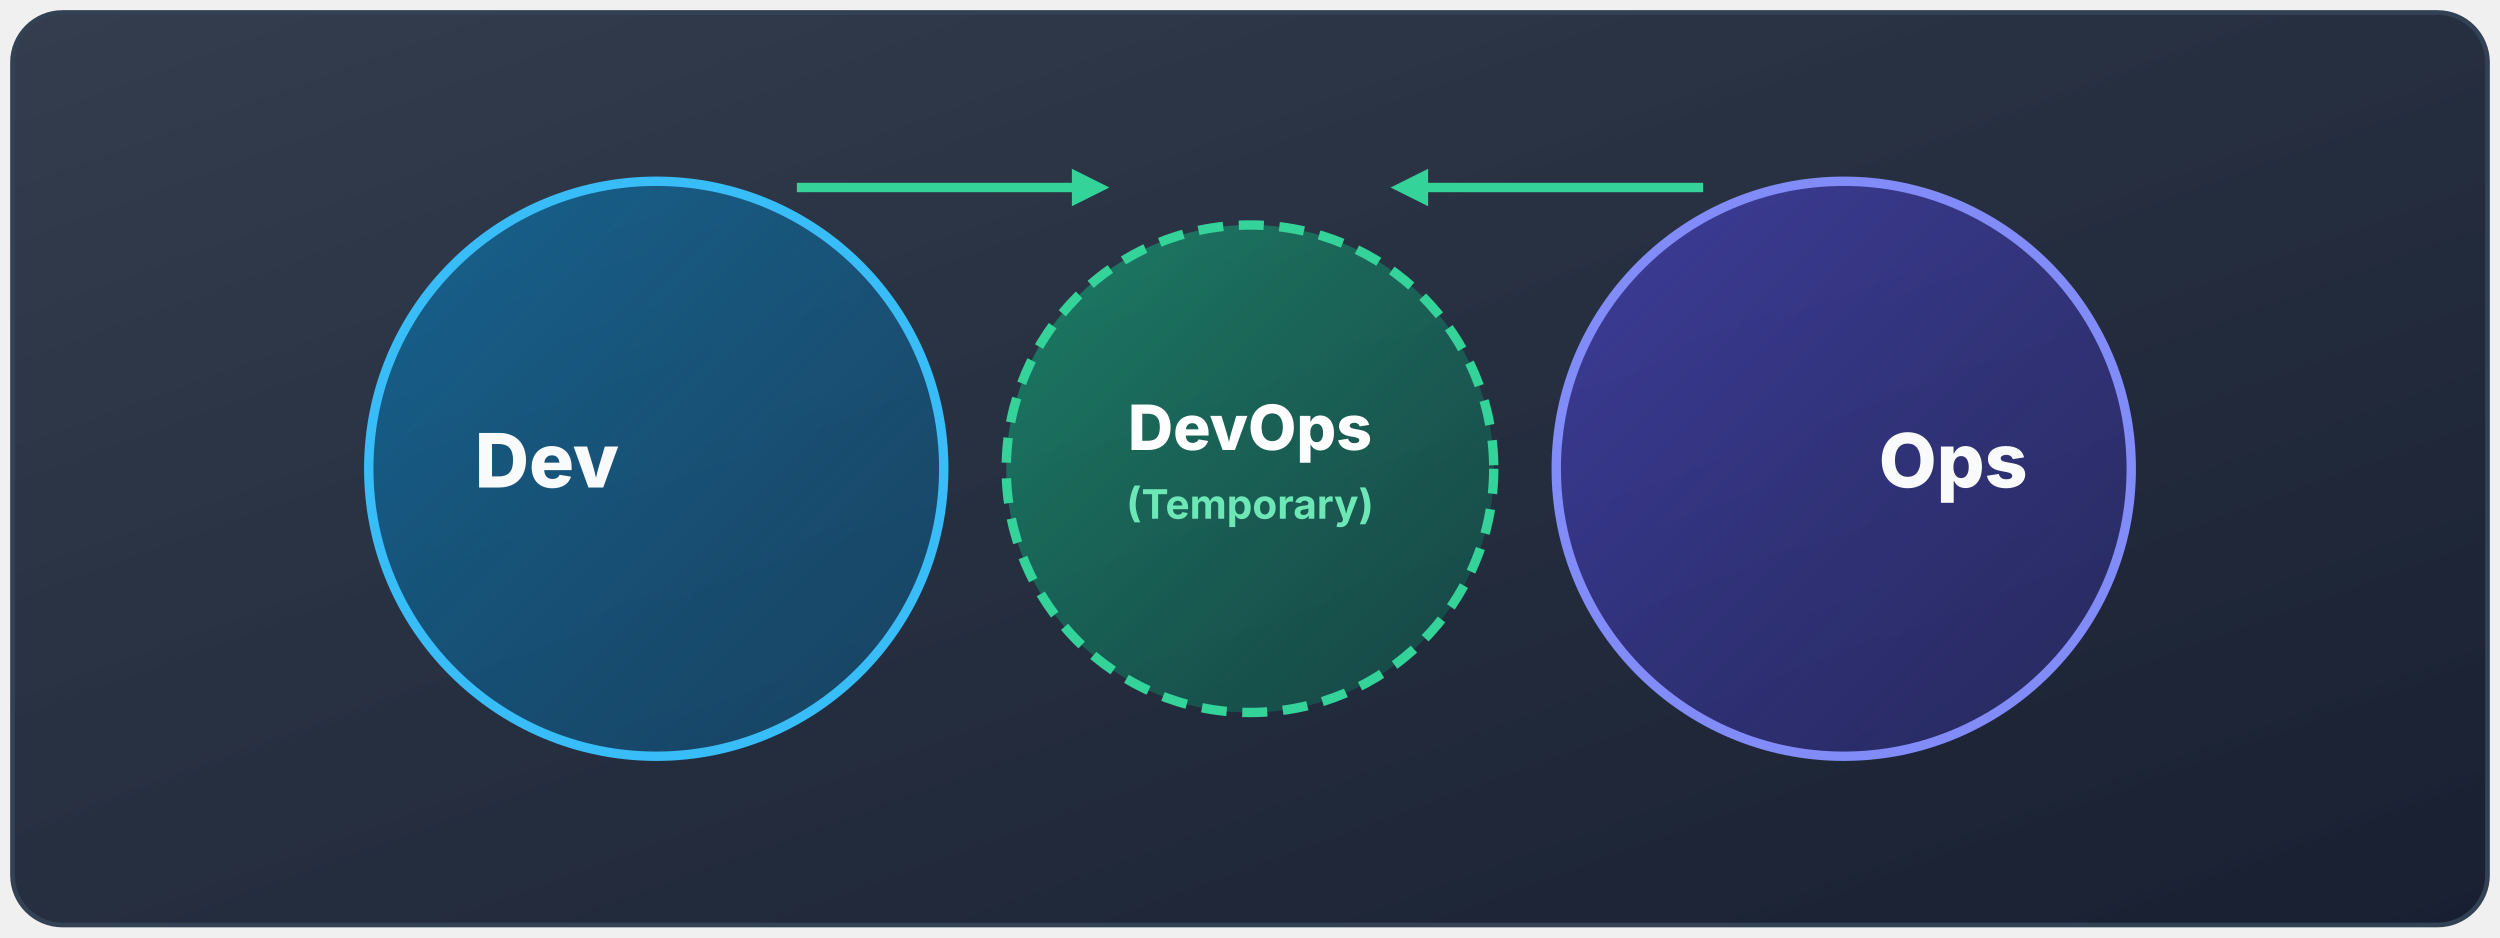
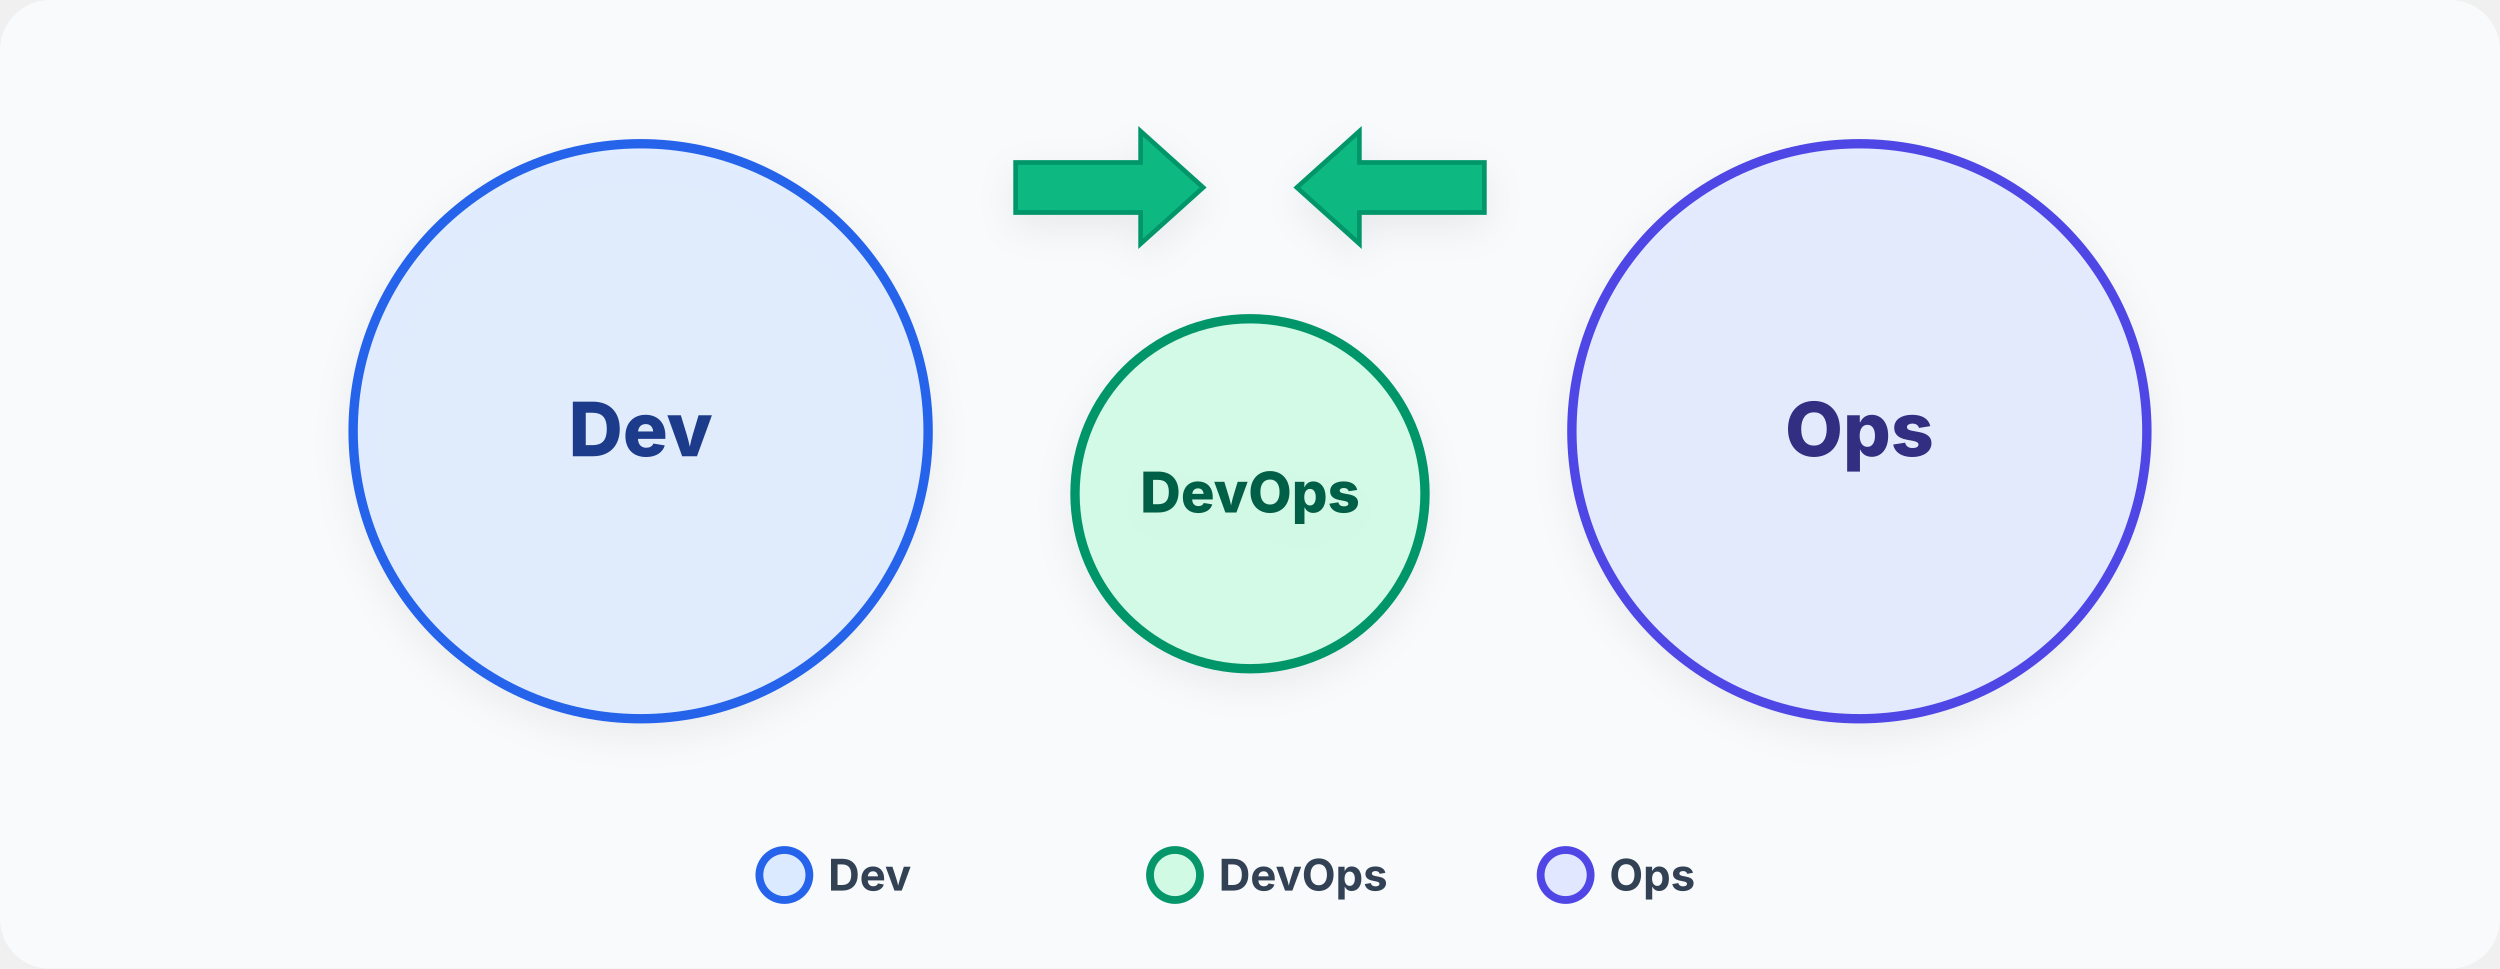
- <svg xmlns="http://www.w3.org/2000/svg" viewBox="0 0 800 300" width="100%" height="100%">
+ <svg xmlns="http://www.w3.org/2000/svg" viewBox="0 0 800 310" width="800" height="310" font-family="'Inter', -apple-system, BlinkMacSystemFont, 'Segoe UI', sans-serif">
  <defs>
-     <linearGradient id="tp-bg" x1="0%" y1="0%" x2="100%" y2="100%">
-       <stop offset="0%" stop-color="#1e293b" stop-opacity="0.9" />
-       <stop offset="100%" stop-color="#0f172a" stop-opacity="0.96" />
-     </linearGradient>
-     <linearGradient id="tp-dev" x1="0%" y1="0%" x2="100%" y2="100%">
-       <stop offset="0%" stop-color="#0284c7" stop-opacity="0.55" />
-       <stop offset="100%" stop-color="#0369a1" stop-opacity="0.35" />
-     </linearGradient>
-     <linearGradient id="tp-ops" x1="0%" y1="0%" x2="100%" y2="100%">
-       <stop offset="0%" stop-color="#4f46e5" stop-opacity="0.55" />
-       <stop offset="100%" stop-color="#3730a3" stop-opacity="0.35" />
-     </linearGradient>
-     <linearGradient id="tp-devops" x1="0%" y1="0%" x2="100%" y2="100%">
-       <stop offset="0%" stop-color="#10b981" stop-opacity="0.55" />
-       <stop offset="100%" stop-color="#047857" stop-opacity="0.35" />
-     </linearGradient>
-     <linearGradient id="tp-warn" x1="0%" y1="0%" x2="100%" y2="100%">
-       <stop offset="0%" stop-color="#e11d48" stop-opacity="0.55" />
-       <stop offset="100%" stop-color="#9f1239" stop-opacity="0.35" />
-     </linearGradient>
-     <linearGradient id="tp-amber" x1="0%" y1="0%" x2="100%" y2="100%">
-       <stop offset="0%" stop-color="#d97706" stop-opacity="0.55" />
-       <stop offset="100%" stop-color="#92400e" stop-opacity="0.35" />
-     </linearGradient>
+     <filter id="tpShadow" x="-10%" y="-10%" width="120%" height="125%">
+       <feDropShadow dx="0" dy="4" stdDeviation="6" flood-color="#0f172a" flood-opacity="0.07" />
+     </filter>
  </defs>
-   <rect x="4" y="4" width="792" height="292" rx="16" fill="url(#tp-bg)" stroke="#334155" stroke-width="1.5" />
-   <circle cx="210" cy="150" r="92" fill="url(#tp-dev)" stroke="#38bdf8" stroke-width="3" />
-   <text x="175" y="156" fill="#f8fafc" font-family="Inter, system-ui, sans-serif" font-size="24" font-weight="800" text-anchor="middle">Dev</text>
-   <circle cx="590" cy="150" r="92" fill="url(#tp-ops)" stroke="#818cf8" stroke-width="3" />
-   <text x="625" y="156" fill="#f8fafc" font-family="Inter, system-ui, sans-serif" font-size="24" font-weight="800" text-anchor="middle">Ops</text>
-   <circle cx="400" cy="150" r="78" fill="url(#tp-devops)" stroke="#34d399" stroke-width="3" stroke-dasharray="8 5" />
-   <text x="400" y="144" fill="#ffffff" font-family="Inter, system-ui, sans-serif" font-size="20" font-weight="800" text-anchor="middle">DevOps</text>
-   <text x="400" y="166" fill="#6ee7b7" font-family="Inter, system-ui, sans-serif" font-size="13" font-weight="700" text-anchor="middle">(Temporary)</text>
-   <line x1="255" y1="60" x2="345" y2="60" stroke="#34d399" stroke-width="3" />
-   <polygon points="355,60 343,54 343,66" fill="#34d399" />
-   <line x1="545" y1="60" x2="455" y2="60" stroke="#34d399" stroke-width="3" />
-   <polygon points="445,60 457,54 457,66" fill="#34d399" />
+   <rect width="800" height="310" rx="16" fill="#f8fafc" />
+   <g filter="url(#tpShadow)">
+     <circle cx="205" cy="138" r="92" fill="#dbeafe" fill-opacity="0.82" stroke="#2563eb" stroke-width="3" />
+     <text x="205" y="146" font-size="24" font-weight="800" fill="#1e3a8a" text-anchor="middle">Dev</text>
+     <circle cx="595" cy="138" r="92" fill="#e0e7ff" fill-opacity="0.82" stroke="#4f46e5" stroke-width="3" />
+     <text x="595" y="146" font-size="24" font-weight="800" fill="#312e81" text-anchor="middle">Ops</text>
+     <circle cx="400" cy="158" r="56" fill="#d1fae5" fill-opacity="0.9" stroke="#059669" stroke-width="3" />
+     <text x="400" y="164" font-size="18" font-weight="800" fill="#065f46" text-anchor="middle">DevOps</text>
+     <polygon points="325,52 365,52 365,42 385,60 365,78 365,68 325,68" fill="#10b981" stroke="#059669" stroke-width="1.5" />
+     <polygon points="475,52 435,52 435,42 415,60 435,78 435,68 475,68" fill="#10b981" stroke="#059669" stroke-width="1.5" />
+   </g>
+   <g>
+     <circle cx="251.0" cy="280" r="8" fill="#dbeafe" stroke="#2563eb" stroke-width="2.5" />
+     <text x="265.0" y="285" font-size="14" font-weight="700" fill="#334155">Dev</text>
+     <circle cx="376.0" cy="280" r="8" fill="#d1fae5" stroke="#059669" stroke-width="2.5" />
+     <text x="390.0" y="285" font-size="14" font-weight="700" fill="#334155">DevOps</text>
+     <circle cx="501.0" cy="280" r="8" fill="#e0e7ff" stroke="#4f46e5" stroke-width="2.5" />
+     <text x="515.0" y="285" font-size="14" font-weight="700" fill="#334155">Ops</text>
+   </g>
</svg>
